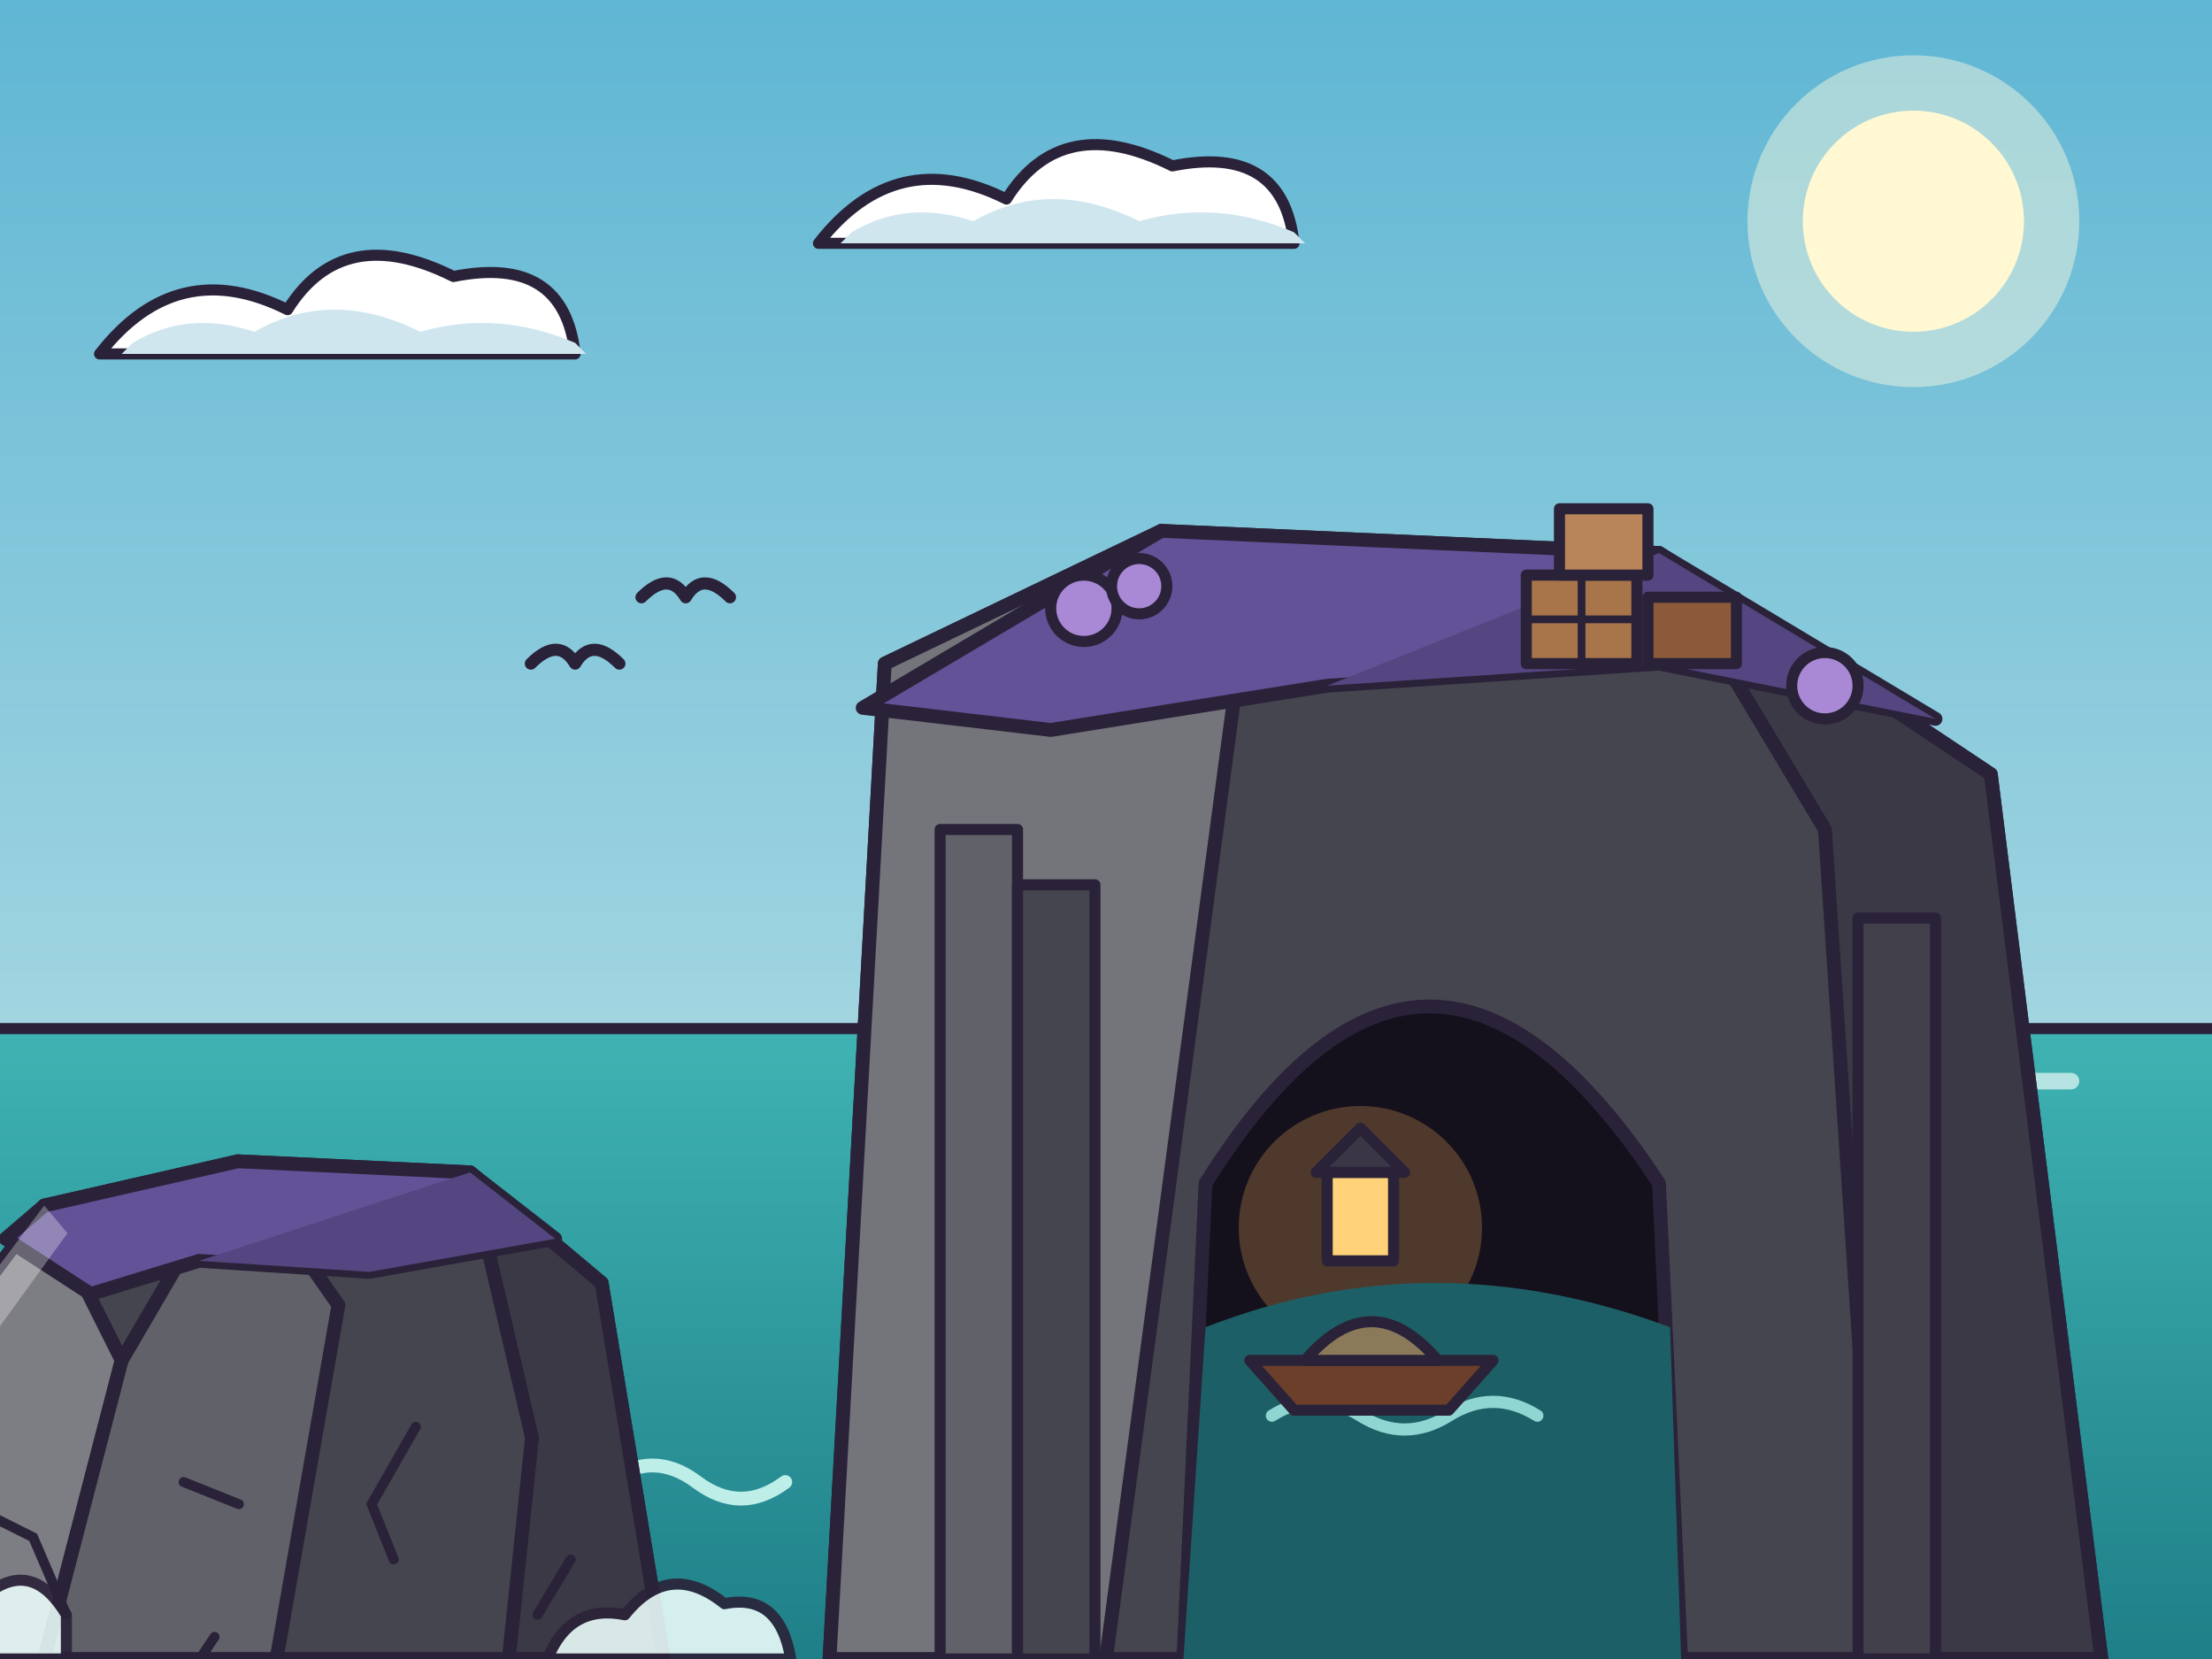
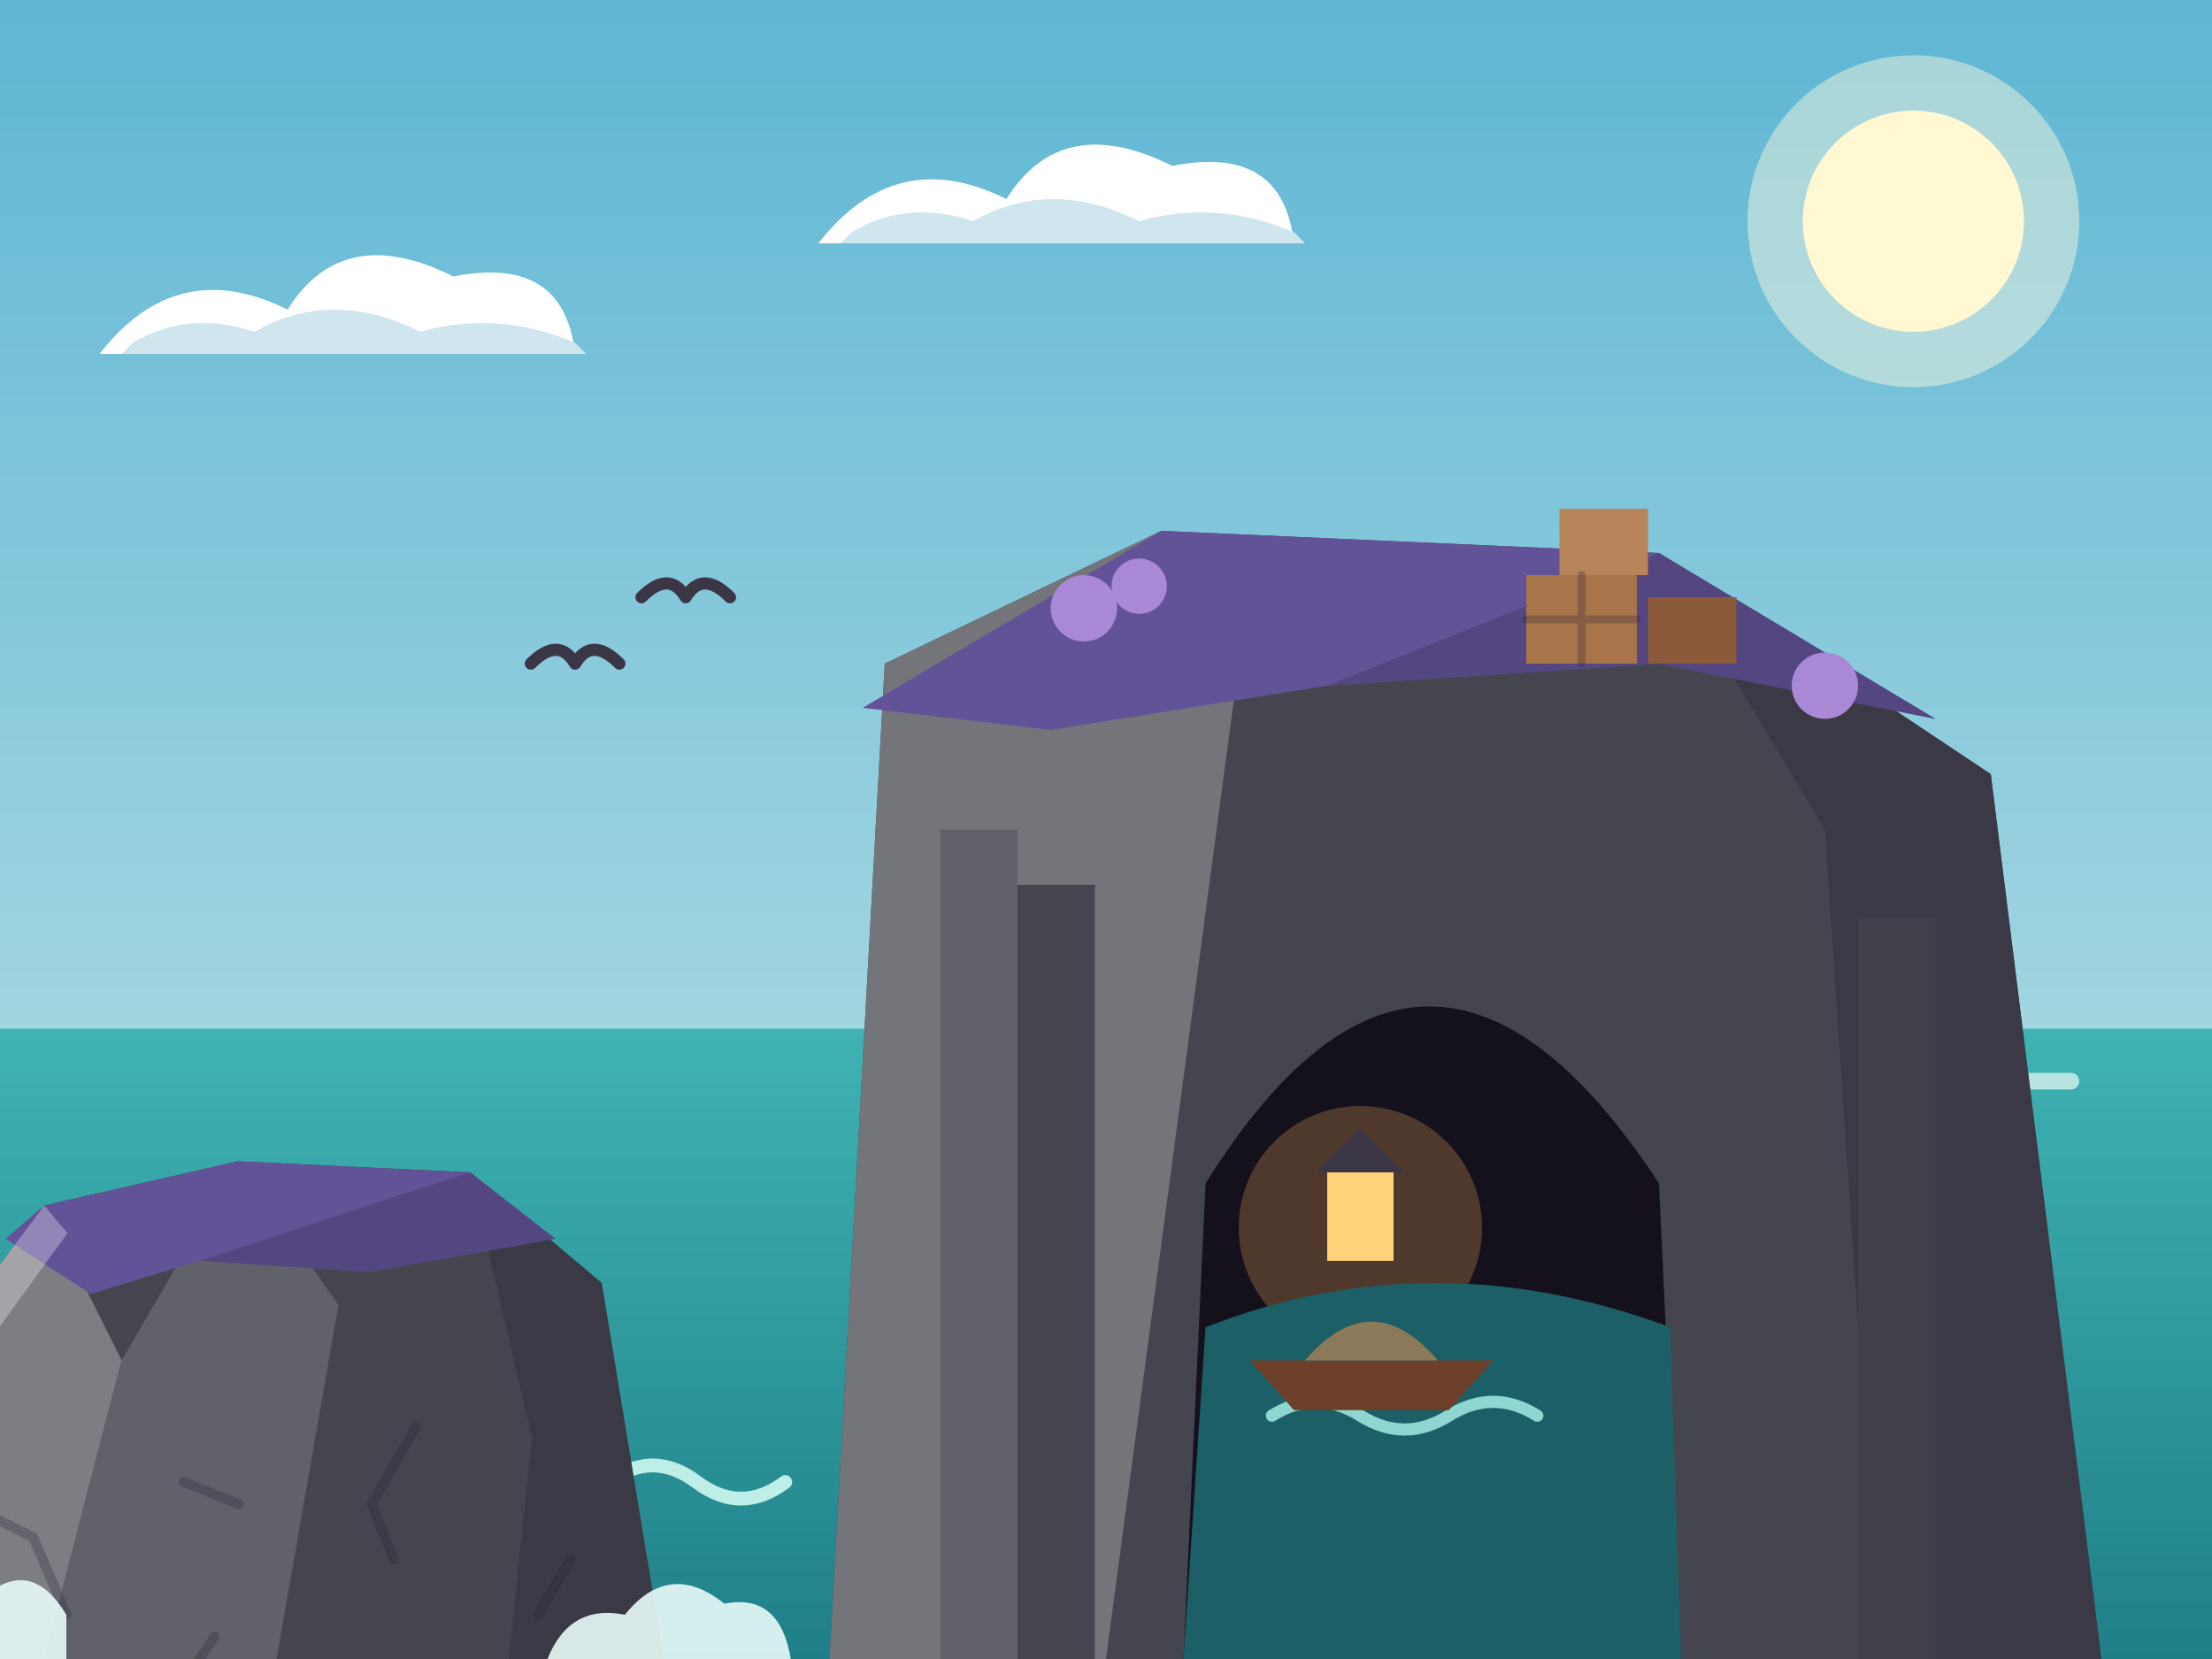
<svg xmlns="http://www.w3.org/2000/svg" viewBox="0 0 400 300">
  <defs>
    <linearGradient id="sky" x1="0" y1="0" x2="0" y2="1">
      <stop offset="0" stop-color="#5fb6d4" />
      <stop offset="0.6" stop-color="#9fd4e0" />
      <stop offset="1" stop-color="#e3f4ee" />
    </linearGradient>
    <linearGradient id="sea" x1="0" y1="0" x2="0" y2="1">
      <stop offset="0" stop-color="#3fb3b3" />
      <stop offset="1" stop-color="#1f7f88" />
    </linearGradient>
  </defs>
  <rect width="400" height="300" fill="url(#sky)" />
  <circle cx="346" cy="40" r="30" fill="#fffbe0" opacity="0.45" />
  <circle cx="346" cy="40" r="20" fill="#fff8d2" />
-   <path d="M18 64 q14 -18 34 -8 q10 -16 30 -6 q20 -4 22 14 z" fill="#ffffff" stroke="#2a2238" stroke-width="2" stroke-linejoin="round" />
+   <path d="M18 64 q14 -18 34 -8 q10 -16 30 -6 q20 -4 22 14 z" fill="#ffffff" />
  <path d="M24 62 q10 -6 22 -2 q14 -8 30 0 q14 -4 28 2 l2 2 h-84 z" fill="#cfe6ee" />
-   <path d="M148 44 q14 -18 34 -8 q10 -16 30 -6 q20 -4 22 14 z" fill="#ffffff" stroke="#2a2238" stroke-width="2" stroke-linejoin="round" />
+   <path d="M148 44 q14 -18 34 -8 q10 -16 30 -6 q20 -4 22 14 z" fill="#ffffff" />
  <path d="M154 42 q10 -6 22 -2 q14 -8 30 0 q14 -4 28 2 l2 2 h-84 z" fill="#cfe6ee" />
  <rect y="186" width="400" height="114" fill="url(#sea)" />
-   <path d="M0 186 H400" stroke="#2a2238" stroke-width="2" />
  <g fill="#e8fbf8" opacity="0.7">
    <rect x="316" y="194" width="60" height="3" rx="1.5" />
    <rect x="328" y="202" width="36" height="3" rx="1.5" />
    <rect x="336" y="210" width="20" height="3" rx="1.5" />
  </g>
  <g fill="none" stroke="#bdeee8" stroke-width="2.5" stroke-linecap="round">
    <path d="M20 236 q8 -6 16 0 q8 6 16 0" />
    <path d="M110 268 q8 -6 16 0 q8 6 16 0" />
    <path d="M336 248 q8 -6 16 0 q8 6 16 0" />
    <path d="M40 286 q8 -6 16 0" />
  </g>
-   <g stroke="#2a2238" stroke-width="2.5" stroke-linejoin="round">
+   <g>
    <path d="M150 300 L160 120 L210 96 L300 100 L360 140 L380 300 Z" fill="#45454f" />
    <path d="M160 120 L210 96 L224 120 L200 300 L150 300 Z" fill="#74747b" />
    <path d="M300 100 L360 140 L380 300 L340 300 L330 150 Z" fill="#3a3945" />
    <path d="M156 128 L210 96 L300 100 L350 130 L300 120 L240 124 L190 132 Z" fill="#625297" />
  </g>
  <path d="M240 124 L300 120 L350 130 L300 100 Z" fill="#544680" />
-   <g stroke="#2a2238" stroke-width="2" stroke-linejoin="round">
+   <g>
    <rect x="170" y="150" width="14" height="150" fill="#616169" />
    <rect x="184" y="160" width="14" height="140" fill="#45454f" />
    <rect x="336" y="166" width="14" height="134" fill="#41404b" />
  </g>
-   <g stroke="#2a2238" stroke-width="2.5" stroke-linejoin="round">
+   <g>
    <path d="M214 300 L218 214 Q258 150 300 214 L304 300 Z" fill="#14101c" />
  </g>
  <circle cx="246" cy="222" r="22" fill="#ffb35c" opacity="0.25" />
-   <g stroke="#2a2238" stroke-width="2" stroke-linejoin="round">
+   <g>
    <rect x="240" y="212" width="12" height="16" fill="#ffd27a" />
    <path d="M238 212 h16 l-8 -8 z" fill="#3b3646" />
  </g>
  <path d="M218 240 Q259 224 302 240 L304 300 L214 300 Z" fill="#1d5f66" />
  <path d="M230 256 q8 -5 16 0 q8 5 16 0 q8 -5 16 0" fill="none" stroke="#8fd6d2" stroke-width="2.2" stroke-linecap="round" />
-   <g stroke="#2a2238" stroke-width="2" stroke-linejoin="round">
+   <g>
    <path d="M226 246 h44 l-8 9 h-28 z" fill="#6b3f2a" />
    <path d="M236 246 q12 -14 24 0 z" fill="#8a7a5a" />
  </g>
-   <g stroke="#2a2238" stroke-width="2" stroke-linejoin="round">
+   <g>
    <rect x="276" y="104" width="20" height="16" fill="#a8744a" />
    <rect x="298" y="108" width="16" height="12" fill="#8a5a3a" />
    <rect x="282" y="92" width="16" height="12" fill="#b8845a" />
  </g>
-   <g stroke="#2a2238" stroke-width="1.4">
-     <path d="M276 112 h20 M286 104 v16" />
+   <g>
+     <path d="M276 112 h20 M286 104 v16" stroke="#2a2238" stroke-width="1.4" stroke-opacity="0.28" stroke-linecap="round" stroke-linejoin="round" />
  </g>
-   <g fill="#a988d6" stroke="#2a2238" stroke-width="2" stroke-linejoin="round">
+   <g fill="#a988d6">
    <circle cx="196" cy="110" r="6" />
    <circle cx="206" cy="106" r="5" />
    <circle cx="330" cy="124" r="6" />
  </g>
-   <g stroke="#2a2238" stroke-width="2.5" stroke-linejoin="round">
+   <g>
    <path d="M-20 300 L-13.0 246 L8.0 218 L43.0 210 L85.0 212 L108.8 232 L120 300 Z" fill="#45454f" />
    <path d="M-13.0 246 L8.0 218 L22.0 246 L8.0 300 L-20 300 Z" fill="#7d7d84" />
    <path d="M22.0 246 L43.0 210 L61.2 236 L50.0 300 L8.0 300 Z" fill="#616169" />
    <path d="M85.0 212 L108.8 232 L120 300 L92.0 300 L96.2 260 Z" fill="#3a3945" />
    <path d="M1.0 224 L8.0 218 L43.0 210 L85.0 212 L100.4 224 L66.8 230 L36.0 228 L16.4 234 Z" fill="#625297" />
  </g>
  <path d="M36.0 228 L66.8 230 L100.4 224 L85.0 212 Z" fill="#544680" />
  <path d="M-13.0 246 L8.0 218 L12.2 223 L-7.4 250 L-14.4 300 L-20 300 Z" fill="#ffffff" opacity="0.3" />
-   <g fill="none" stroke="#2a2238" stroke-width="1.8" stroke-linecap="round">
+   <g fill="none" stroke="#2a2238" stroke-width="1.8" stroke-linecap="round" stroke-opacity="0.28" stroke-linejoin="round">
    <path d="M-6.0 272 l12 6 l6 14" />
    <path d="M33.2 268 l10 4" />
    <path d="M38.8 296 l-8 12" />
    <path d="M75.2 258 l-8 14 l4 10" />
    <path d="M103.2 282 l-6 10" />
  </g>
-   <g fill="#e8fbf8" opacity="0.9" stroke="#2a2238" stroke-width="2" stroke-linejoin="round">
+   <g fill="#e8fbf8" opacity="0.9">
    <path d="M-34 300 q6 -12 16 -8 q6 -10 16 -4 q8 -6 14 4 v8 z" />
    <path d="M99.0 300 q4 -10 14 -8 q8 -10 18 -2 q10 -2 12 10 z" />
  </g>
-   <g fill="none" stroke="#2a2238" stroke-width="2.2" stroke-linecap="round" stroke-linejoin="round">
+   <g fill="none" stroke="#3b3646" stroke-width="2.2" stroke-linecap="round" stroke-linejoin="round">
    <path d="M96 120 q5 -5 8 0 q3 -5 8 0" />
    <path d="M116 108 q5 -5 8 0 q3 -5 8 0" />
  </g>
</svg>
